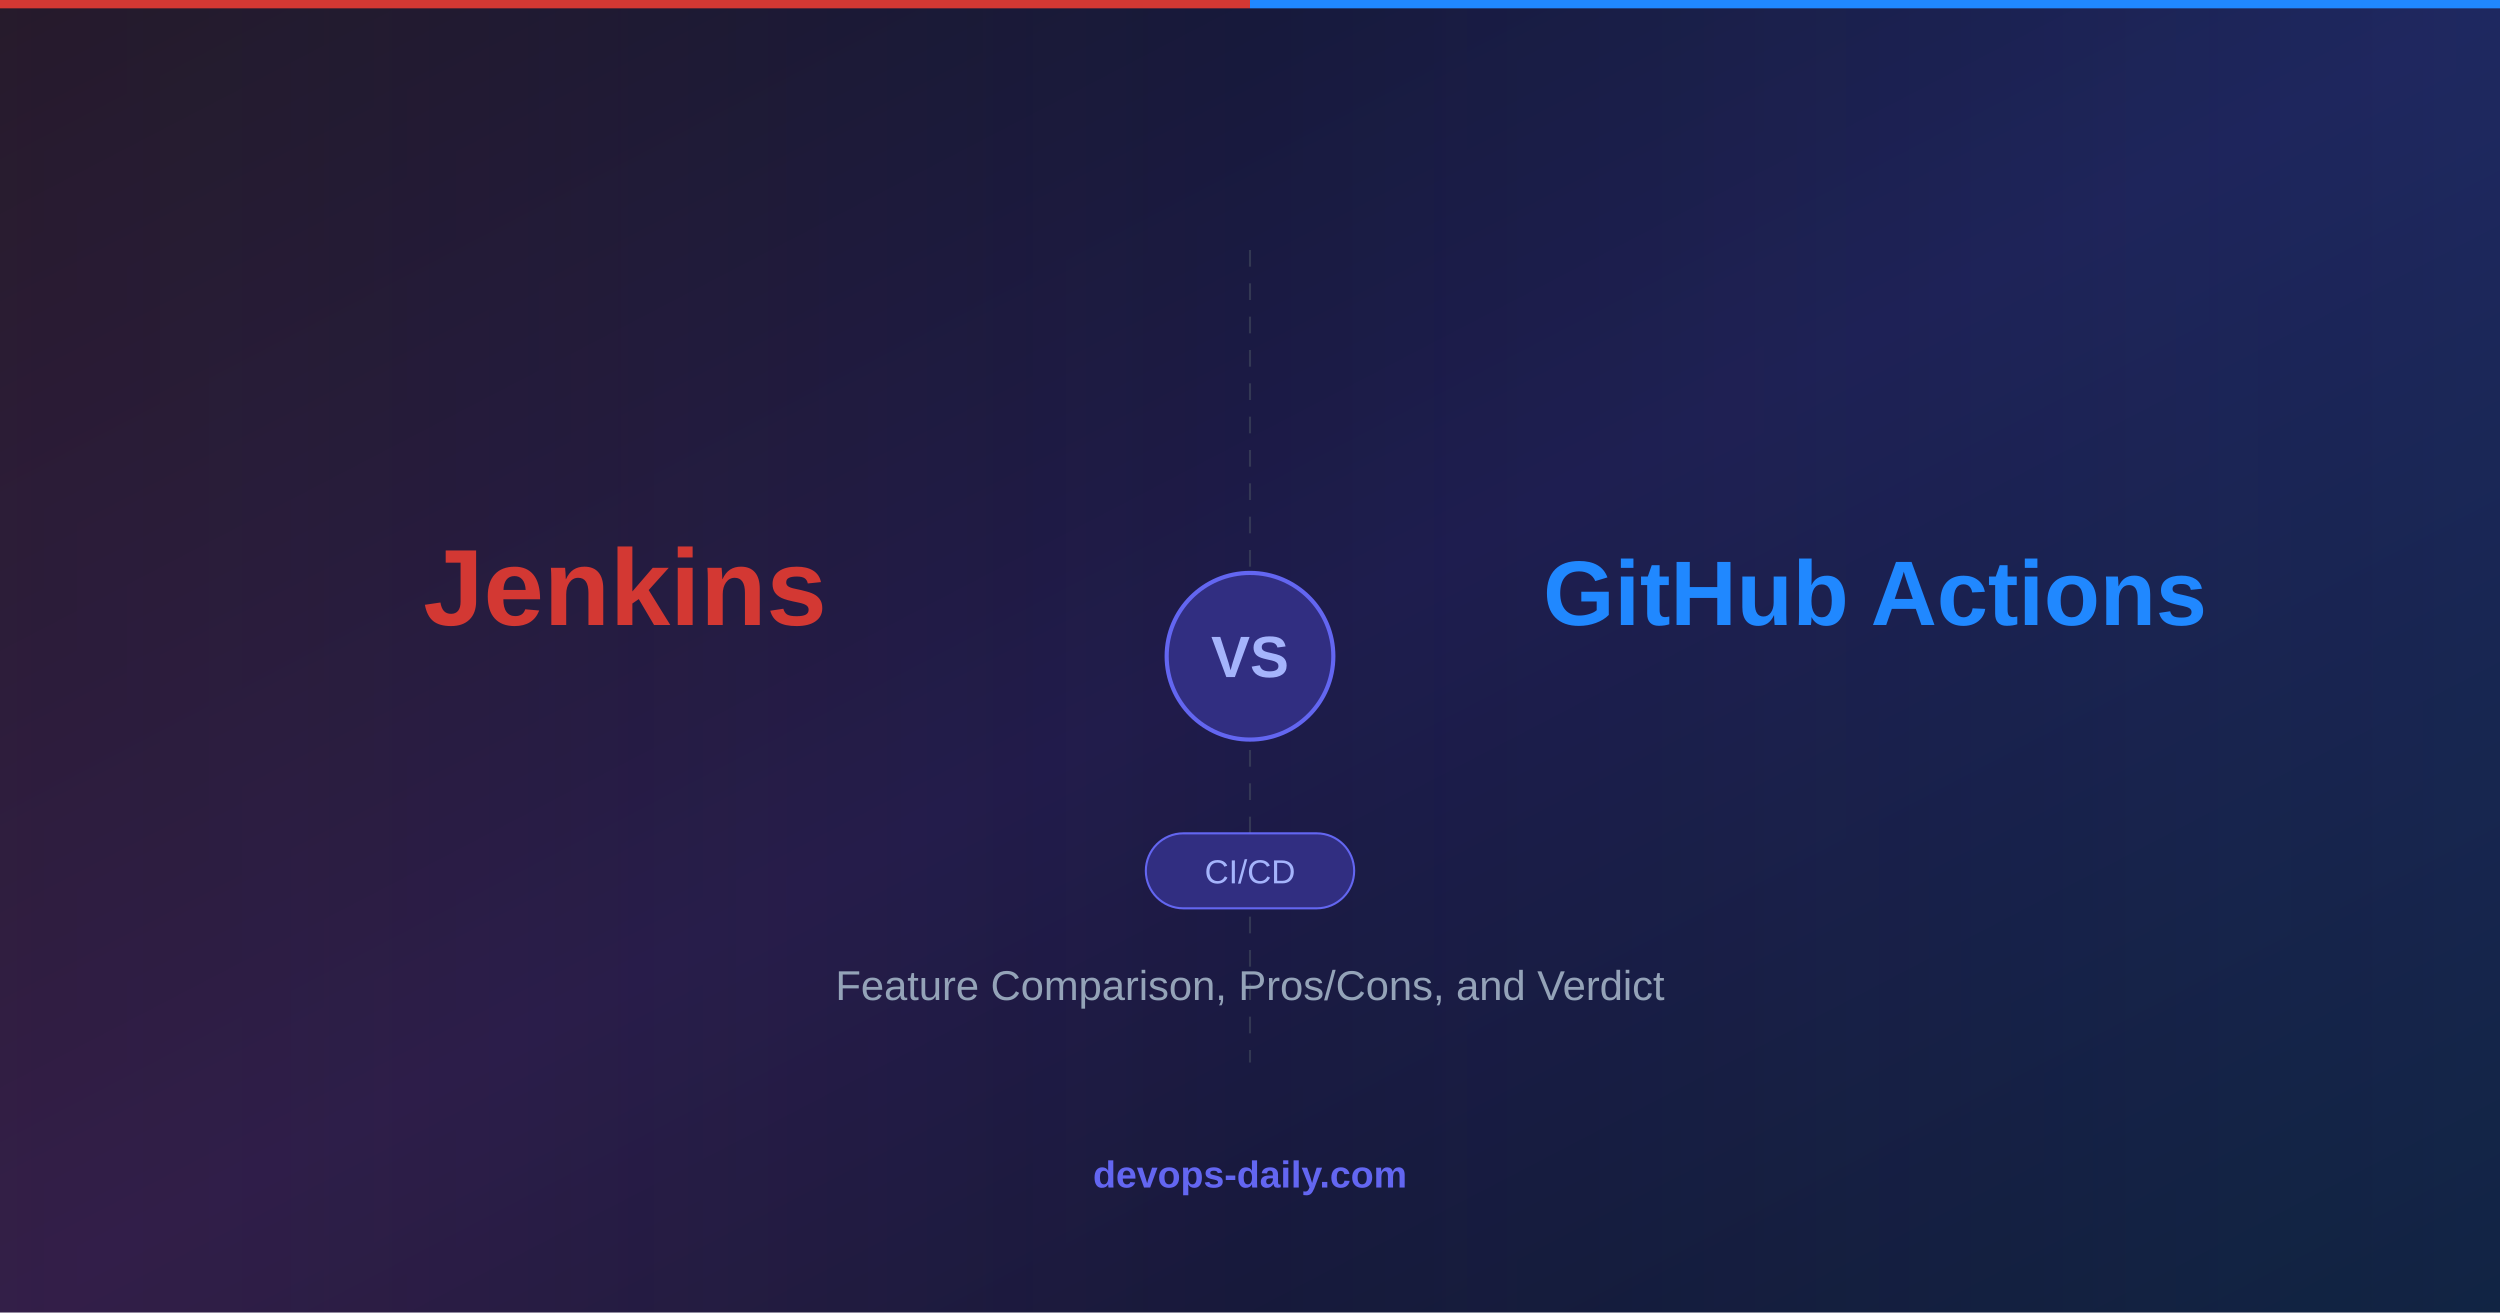
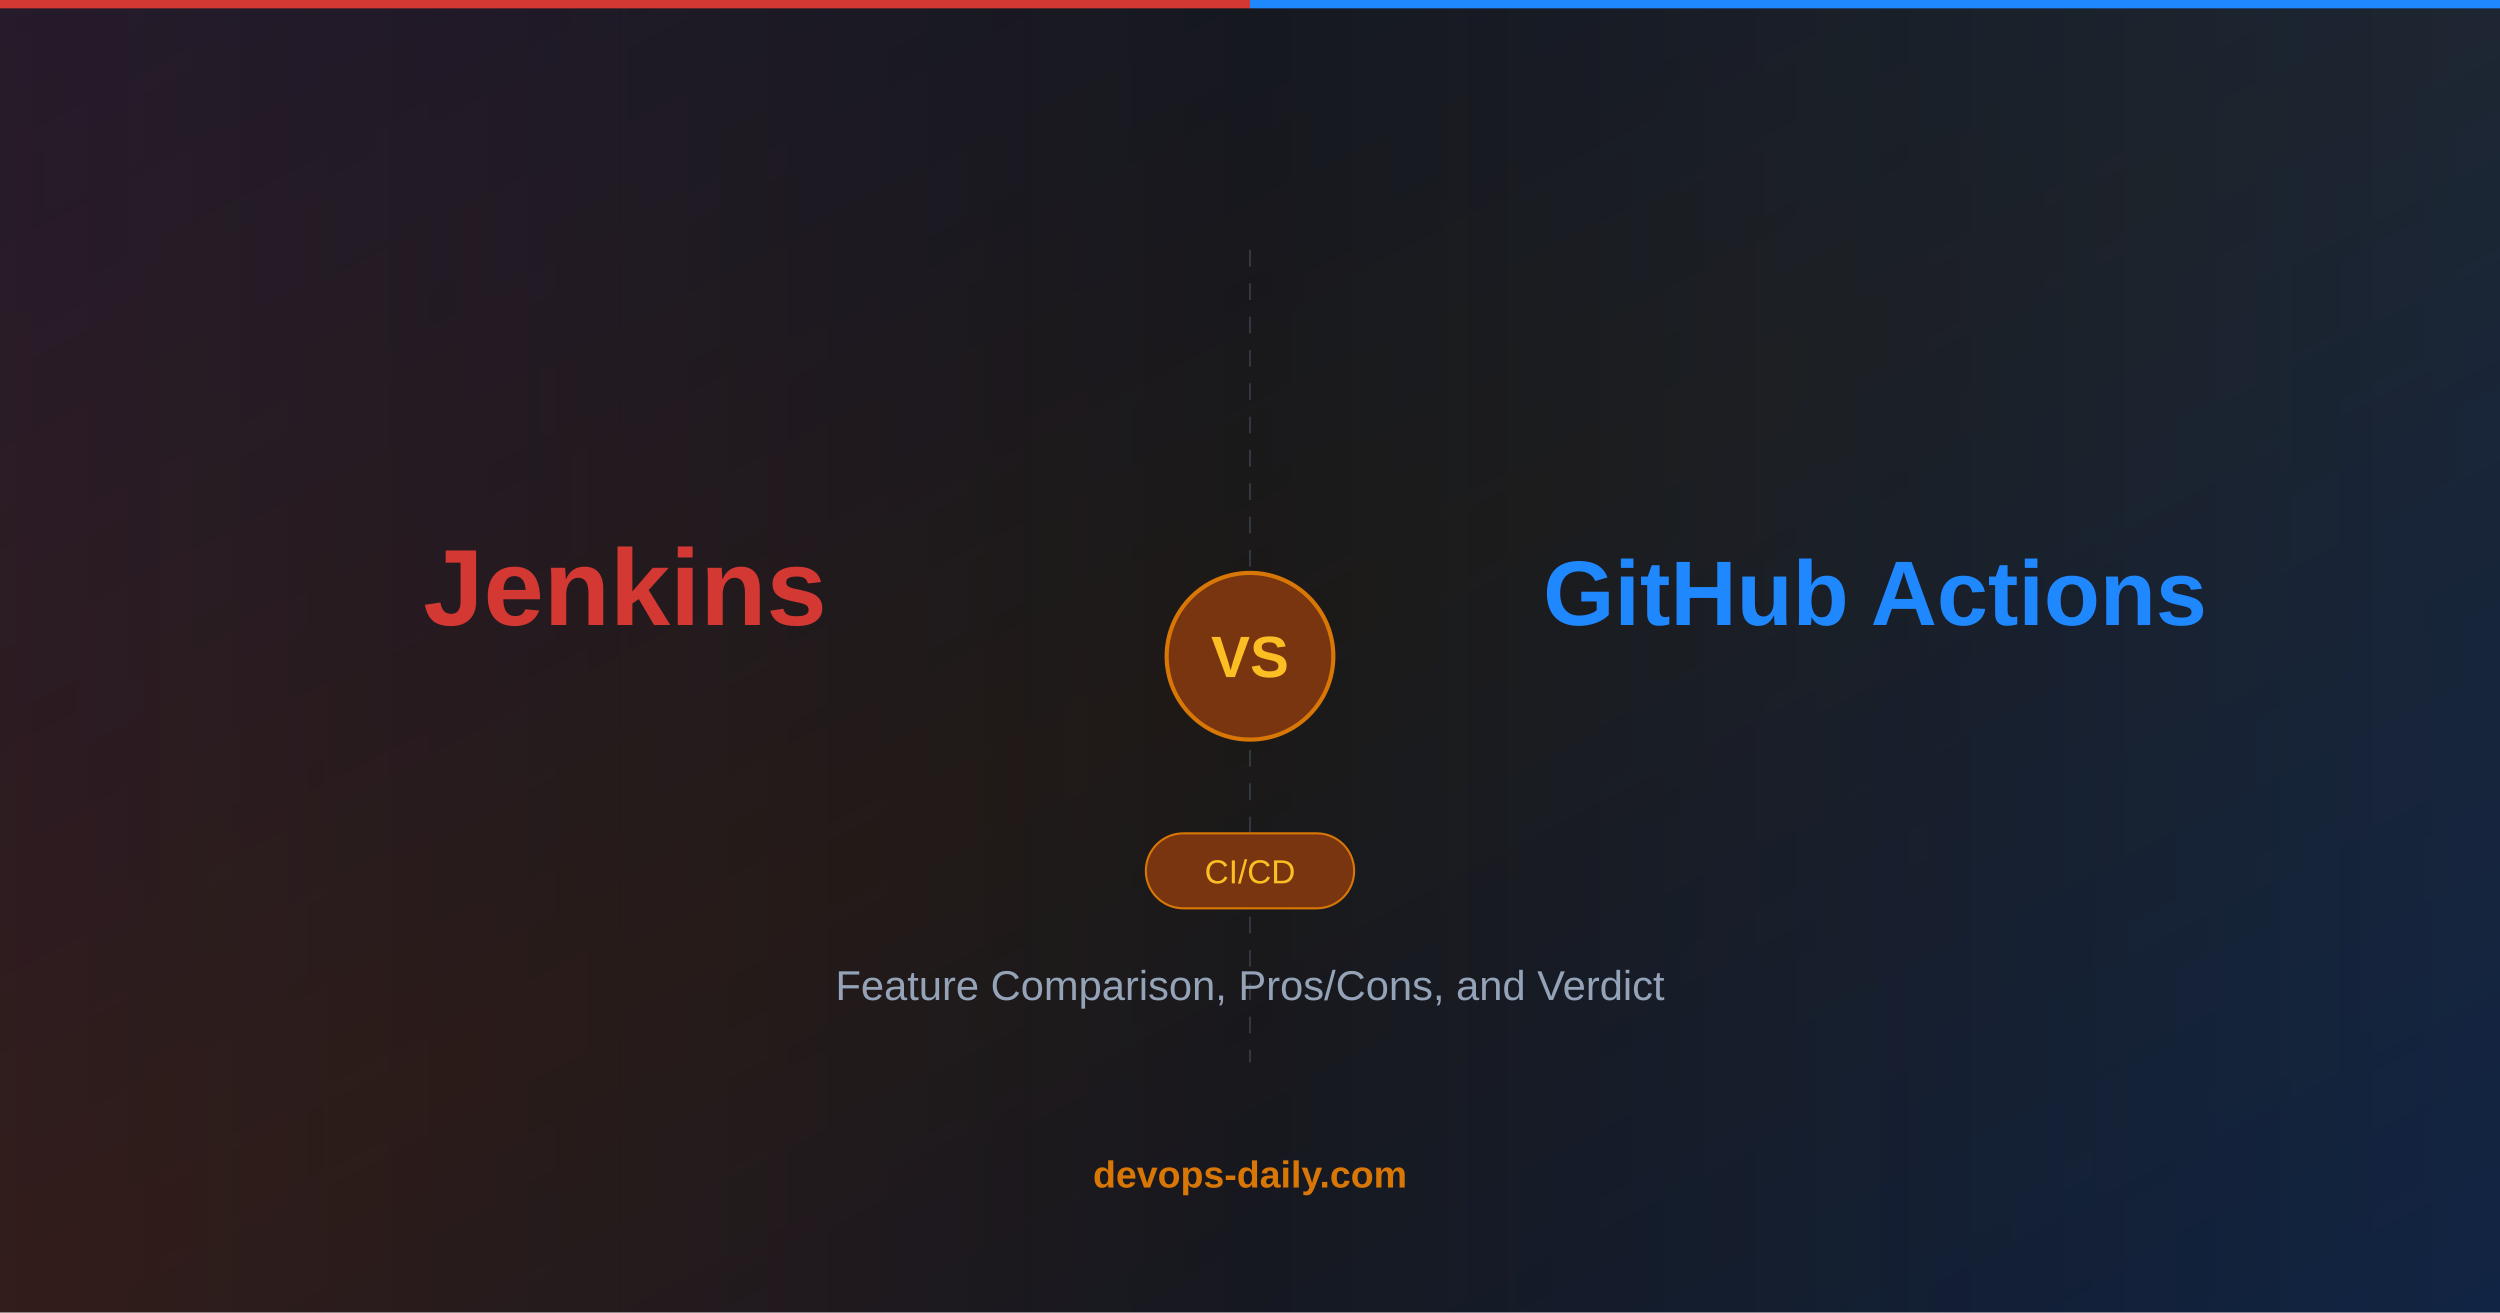
<svg xmlns="http://www.w3.org/2000/svg" width="1200" height="630">
  <defs>
    <linearGradient id="bg" x1="0%" y1="0%" x2="100%" y2="100%">
      <stop offset="0%" style="stop-color:#0f172a;stop-opacity:1" />
-       <stop offset="50%" style="stop-color:#1e1b4b;stop-opacity:1" />
+       <stop offset="50%" style="stop-color:#1c1917;stop-opacity:1" />
      <stop offset="100%" style="stop-color:#0f172a;stop-opacity:1" />
    </linearGradient>
    <linearGradient id="toolAGrad" x1="0%" y1="0%" x2="100%" y2="0%">
      <stop offset="0%" style="stop-color:#D33833;stop-opacity:0.3" />
      <stop offset="100%" style="stop-color:#D33833;stop-opacity:0" />
    </linearGradient>
    <linearGradient id="toolBGrad" x1="100%" y1="0%" x2="0%" y2="0%">
      <stop offset="0%" style="stop-color:#2088FF;stop-opacity:0.3" />
      <stop offset="100%" style="stop-color:#2088FF;stop-opacity:0" />
    </linearGradient>
  </defs>
  <rect width="1200" height="630" fill="url(#bg)" />
  <rect x="0" y="0" width="600" height="630" fill="url(#toolAGrad)" opacity="0.4" />
  <rect x="600" y="0" width="600" height="630" fill="url(#toolBGrad)" opacity="0.4" />
  <line x1="600" y1="120" x2="600" y2="510" stroke="#4b5563" stroke-width="1" stroke-dasharray="8,8" opacity="0.5" />
-   <circle cx="600" cy="315" r="40" fill="#312e81" stroke="#6366f1" stroke-width="2" />
-   <text x="600" y="325" font-family="Arial, Helvetica, sans-serif" font-size="28" font-weight="bold" fill="#a5b4fc" text-anchor="middle">VS</text>
+   <circle cx="600" cy="315" r="40" fill="#78350f" stroke="#d97706" stroke-width="2" />
+   <text x="600" y="325" font-family="Arial, Helvetica, sans-serif" font-size="28" font-weight="bold" fill="#fbbf24" text-anchor="middle">VS</text>
  <text x="300" y="300" font-family="Arial, Helvetica, sans-serif" font-size="52" font-weight="bold" fill="#D33833" text-anchor="middle">Jenkins</text>
  <text x="900" y="300" font-family="Arial, Helvetica, sans-serif" font-size="44" font-weight="bold" fill="#2088FF" text-anchor="middle">GitHub Actions</text>
-   <rect x="550" y="400" width="100" height="36" rx="18" fill="#312e81" stroke="#6366f1" stroke-width="1" />
-   <text x="600" y="424" font-family="Arial, Helvetica, sans-serif" font-size="16" fill="#a5b4fc" text-anchor="middle">CI/CD</text>
+   <rect x="550" y="400" width="100" height="36" rx="18" fill="#78350f" stroke="#d97706" stroke-width="1" />
+   <text x="600" y="424" font-family="Arial, Helvetica, sans-serif" font-size="16" fill="#fbbf24" text-anchor="middle">CI/CD</text>
  <text x="600" y="480" font-family="Arial, Helvetica, sans-serif" font-size="20" fill="#94a3b8" text-anchor="middle">Feature Comparison, Pros/Cons, and Verdict</text>
-   <text x="600" y="570" font-family="Arial, Helvetica, sans-serif" font-size="18" font-weight="bold" fill="#6366f1" text-anchor="middle">devops-daily.com</text>
+   <text x="600" y="570" font-family="Arial, Helvetica, sans-serif" font-size="18" font-weight="bold" fill="#d97706" text-anchor="middle">devops-daily.com</text>
  <rect x="0" y="0" width="600" height="4" fill="#D33833" />
  <rect x="600" y="0" width="600" height="4" fill="#2088FF" />
</svg>
